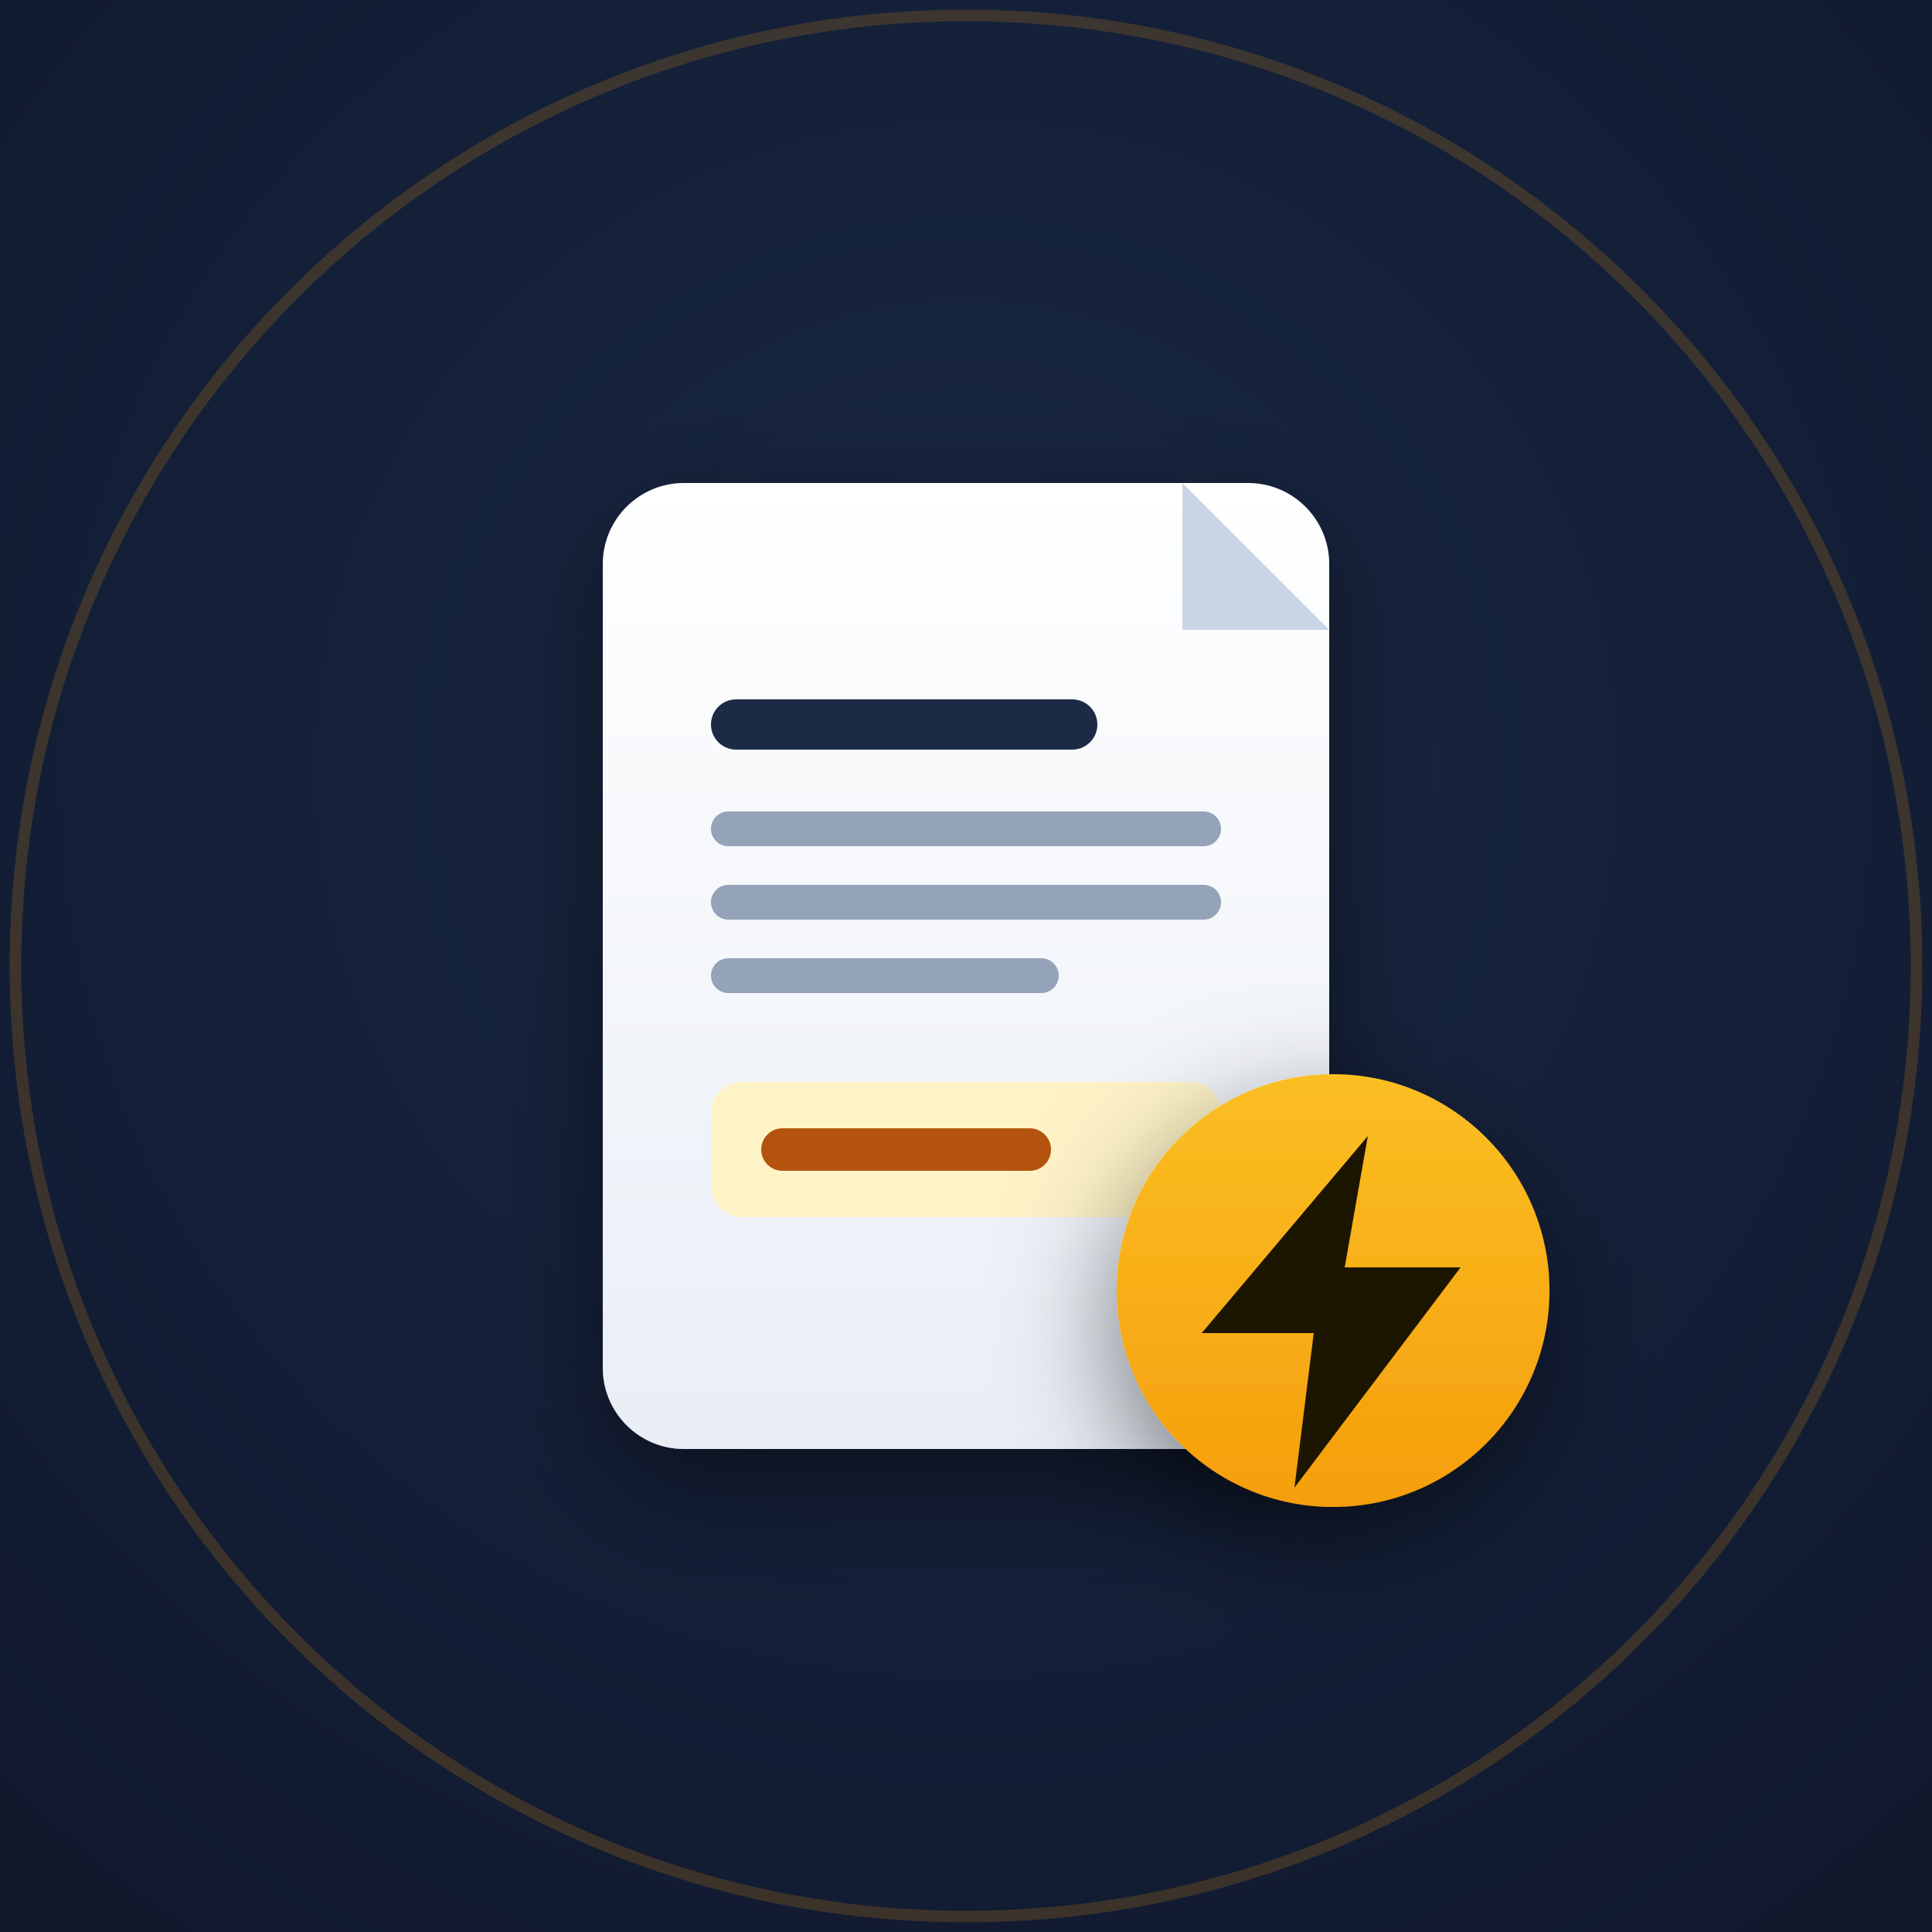
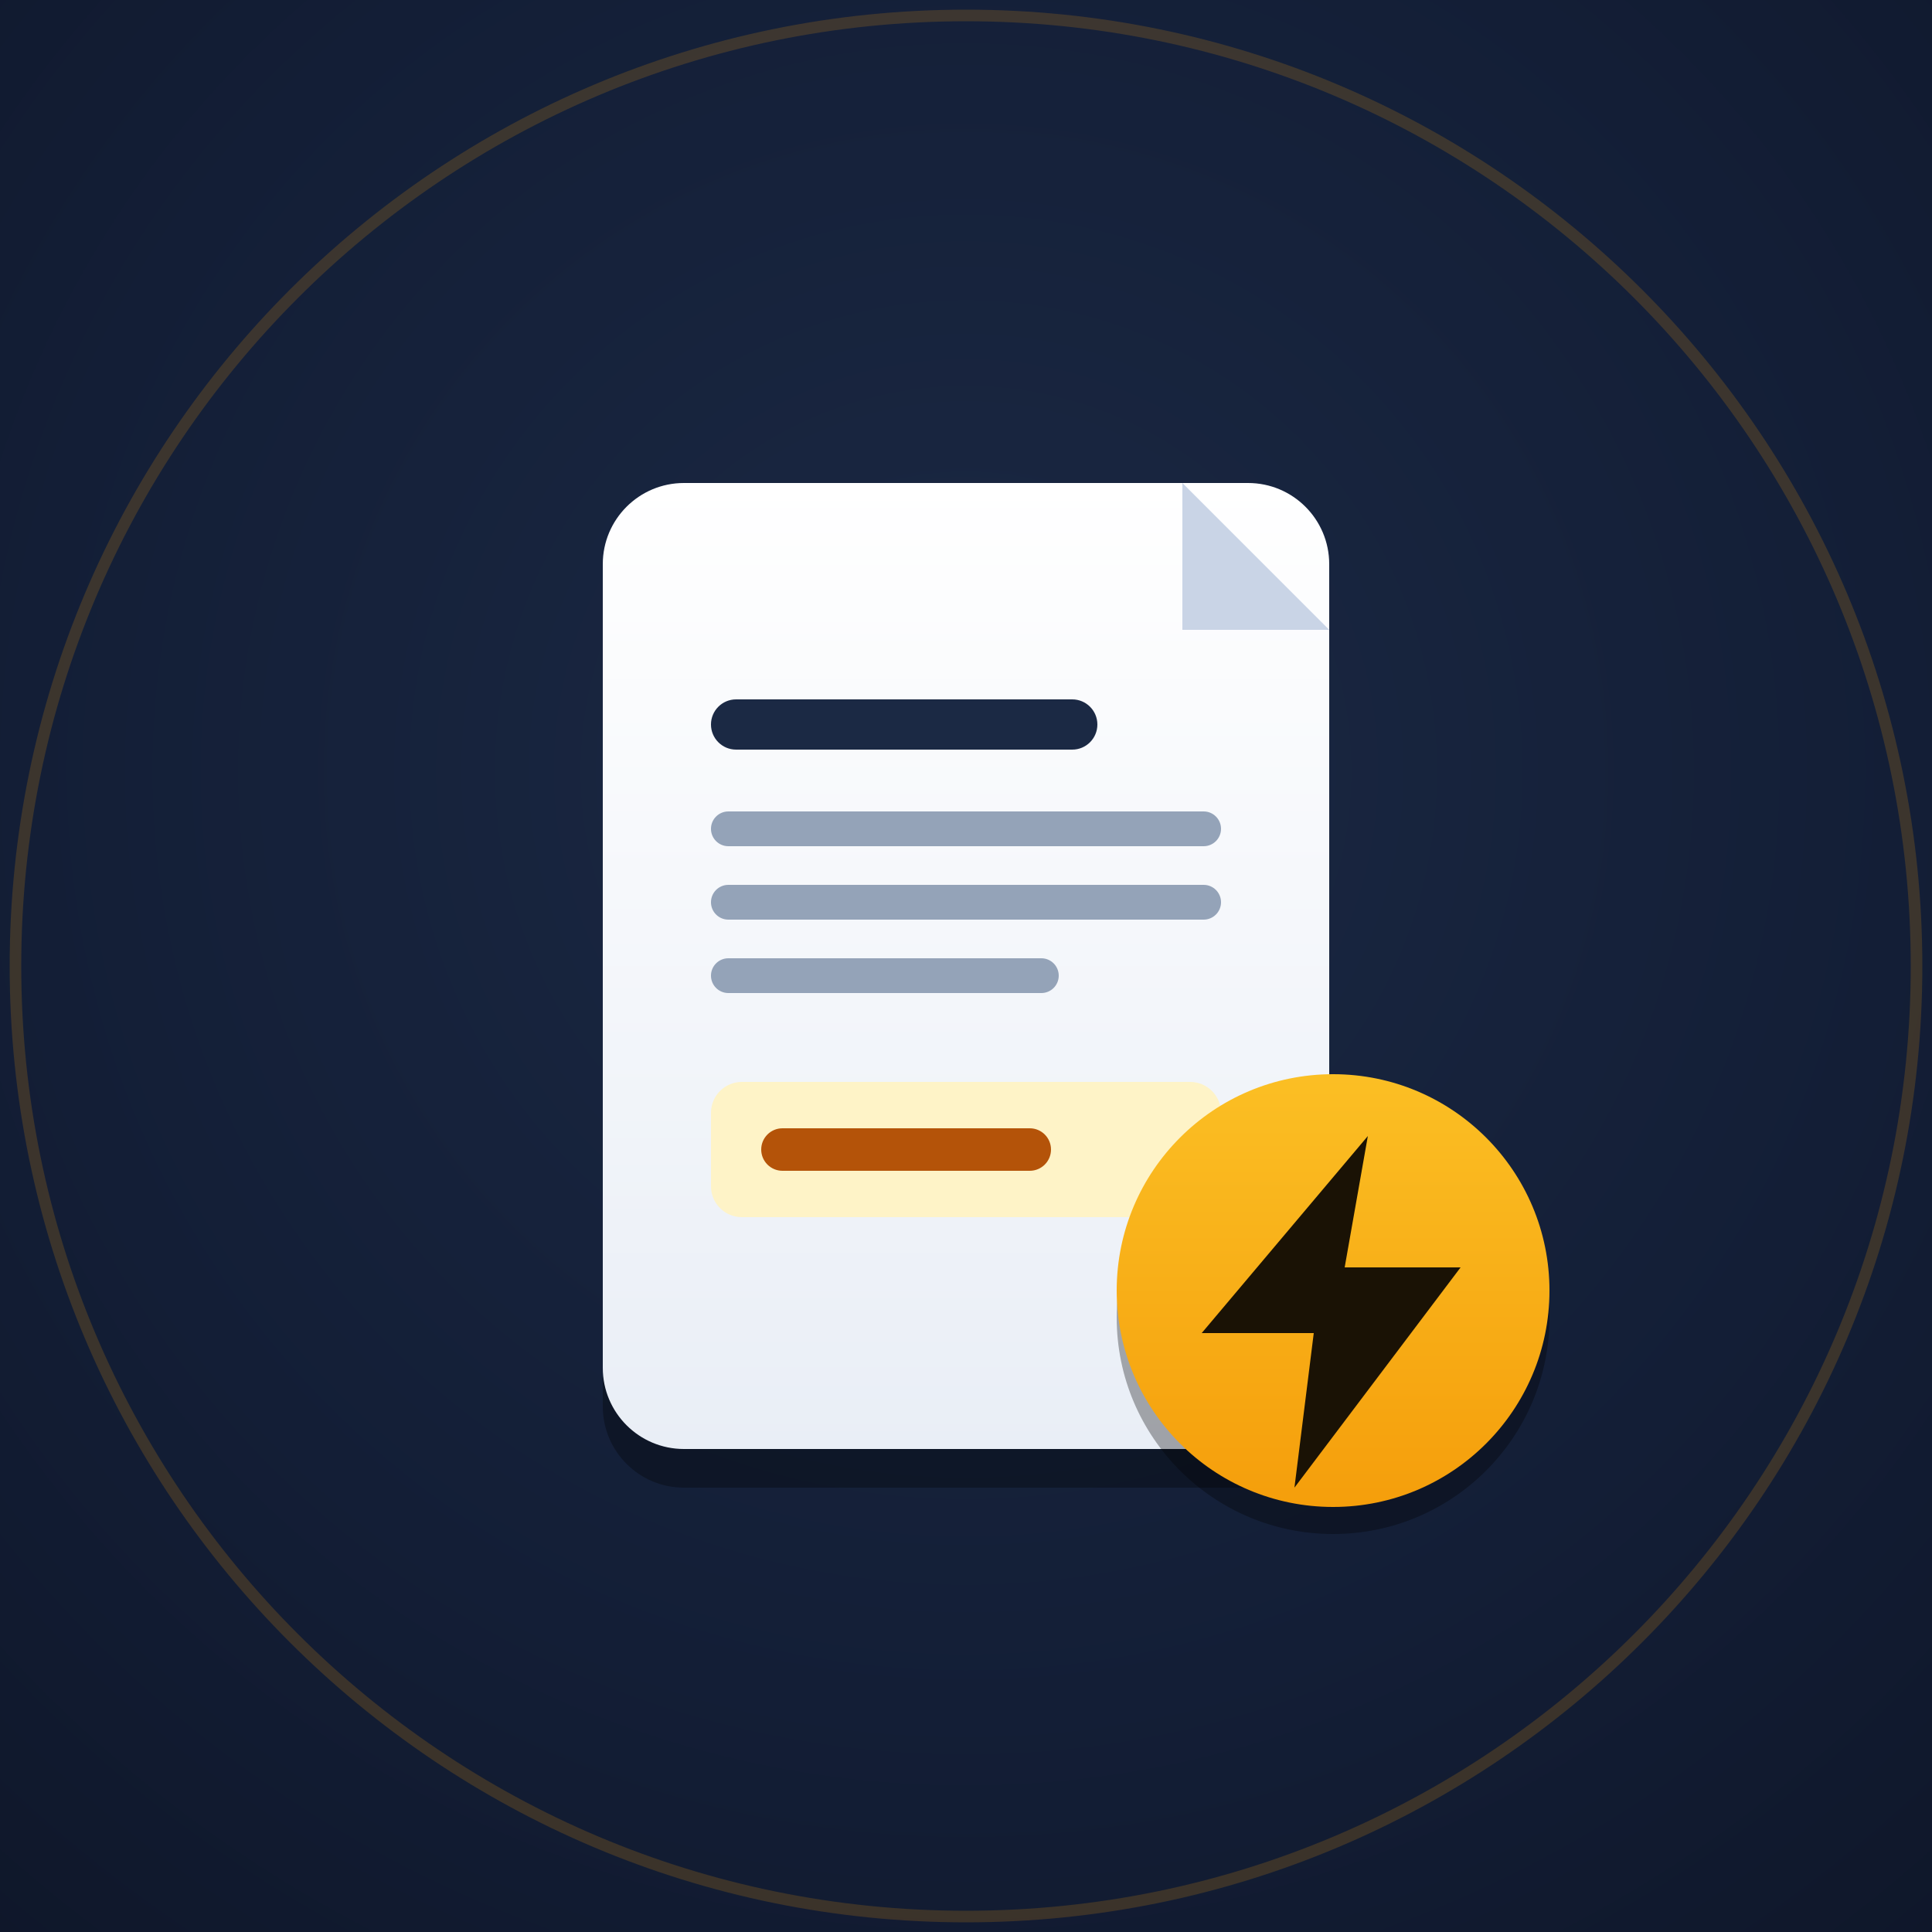
<svg xmlns="http://www.w3.org/2000/svg" width="1000" height="1000" viewBox="0 0 1000 1000" role="img" aria-label="CorretorPRO">
  <defs>
    <radialGradient id="bg2" cx="50%" cy="40%" r="78%">
      <stop offset="0%" stop-color="#1B2944" />
      <stop offset="62%" stop-color="#131E36" />
      <stop offset="100%" stop-color="#0F172A" />
    </radialGradient>
    <linearGradient id="amber2" x1="0" y1="0" x2="0" y2="1">
      <stop offset="0%" stop-color="#FBBF24" />
      <stop offset="100%" stop-color="#F59E0B" />
    </linearGradient>
    <linearGradient id="paper2" x1="0" y1="0" x2="0" y2="1">
      <stop offset="0%" stop-color="#FFFFFF" />
      <stop offset="100%" stop-color="#E9EEF6" />
    </linearGradient>
-     <filter id="soft2" x="-30%" y="-30%" width="160%" height="160%">
-       <feDropShadow dx="0" dy="20" stdDeviation="30" flood-color="#000000" flood-opacity="0.5" />
-     </filter>
  </defs>
  <rect width="1000" height="1000" fill="url(#bg2)" />
  <circle cx="500" cy="500" r="492" fill="none" stroke="#F59E0B" stroke-opacity="0.18" stroke-width="6" />
-   <g filter="url(#soft2)">
-     <rect x="312" y="250" width="376" height="500" rx="42" fill="url(#paper2)" />
-     <path d="M612 250 L688 326 L612 326 Z" fill="#C9D4E6" />
-     <rect x="368" y="362" width="200" height="26" rx="13" fill="#1B2944" />
-     <rect x="368" y="420" width="264" height="18" rx="9" fill="#94A3B8" />
-     <rect x="368" y="458" width="264" height="18" rx="9" fill="#94A3B8" />
-     <rect x="368" y="496" width="180" height="18" rx="9" fill="#94A3B8" />
-     <rect x="368" y="560" width="264" height="70" rx="16" fill="#FEF3C7" />
-     <rect x="394" y="584" width="150" height="22" rx="11" fill="#B45309" />
-   </g>
-   <g filter="url(#soft2)">
-     <circle cx="690" cy="668" r="112" fill="url(#amber2)" />
-     <path d="M708 588 L622 690 L680 690 L670 770 L756 656 L696 656 Z" fill="#1A1205" stroke-linejoin="round" />
-   </g>
+   <rect x="312" y="270" width="376" height="500" rx="42" fill="#000000" opacity="0.32" />
+   <rect x="312" y="250" width="376" height="500" rx="42" fill="url(#paper2)" />
+   <path d="M612 250 L688 326 L612 326 Z" fill="#C9D4E6" />
+   <rect x="368" y="362" width="200" height="26" rx="13" fill="#1B2944" />
+   <rect x="368" y="420" width="264" height="18" rx="9" fill="#94A3B8" />
+   <rect x="368" y="458" width="264" height="18" rx="9" fill="#94A3B8" />
+   <rect x="368" y="496" width="180" height="18" rx="9" fill="#94A3B8" />
+   <rect x="368" y="560" width="264" height="70" rx="16" fill="#FEF3C7" />
+   <rect x="394" y="584" width="150" height="22" rx="11" fill="#B45309" />
+   <circle cx="690" cy="682" r="112" fill="#000000" opacity="0.32" />
+   <circle cx="690" cy="668" r="112" fill="url(#amber2)" />
+   <path d="M708 588 L622 690 L680 690 L670 770 L756 656 L696 656 Z" fill="#1A1205" stroke-linejoin="round" />
</svg>
